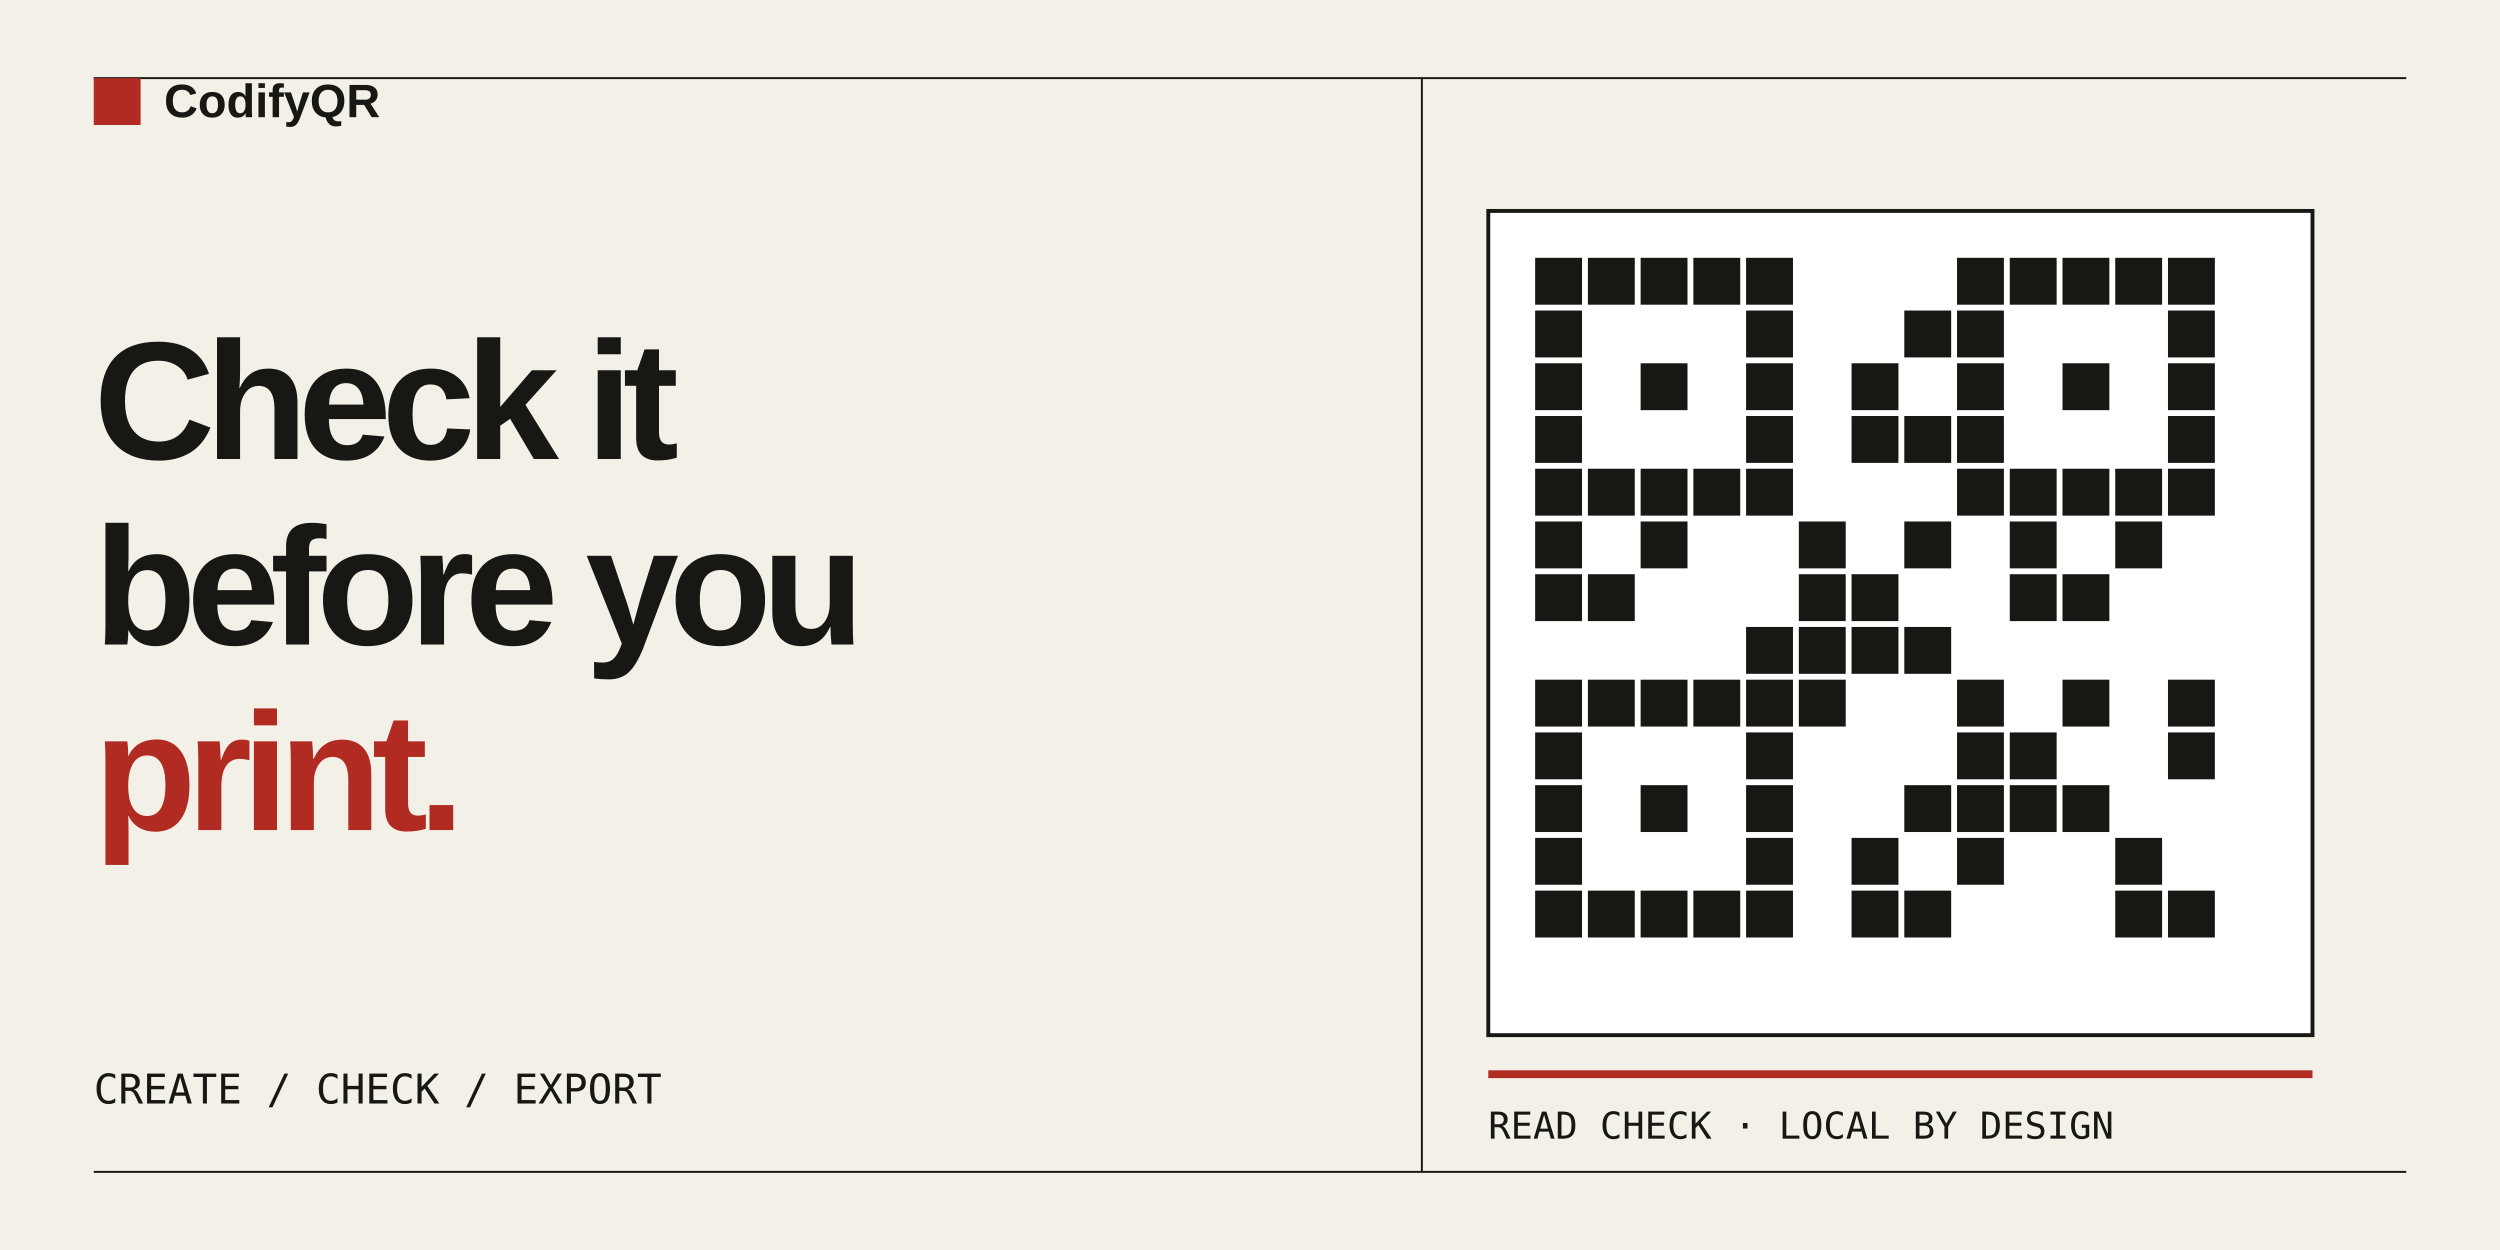
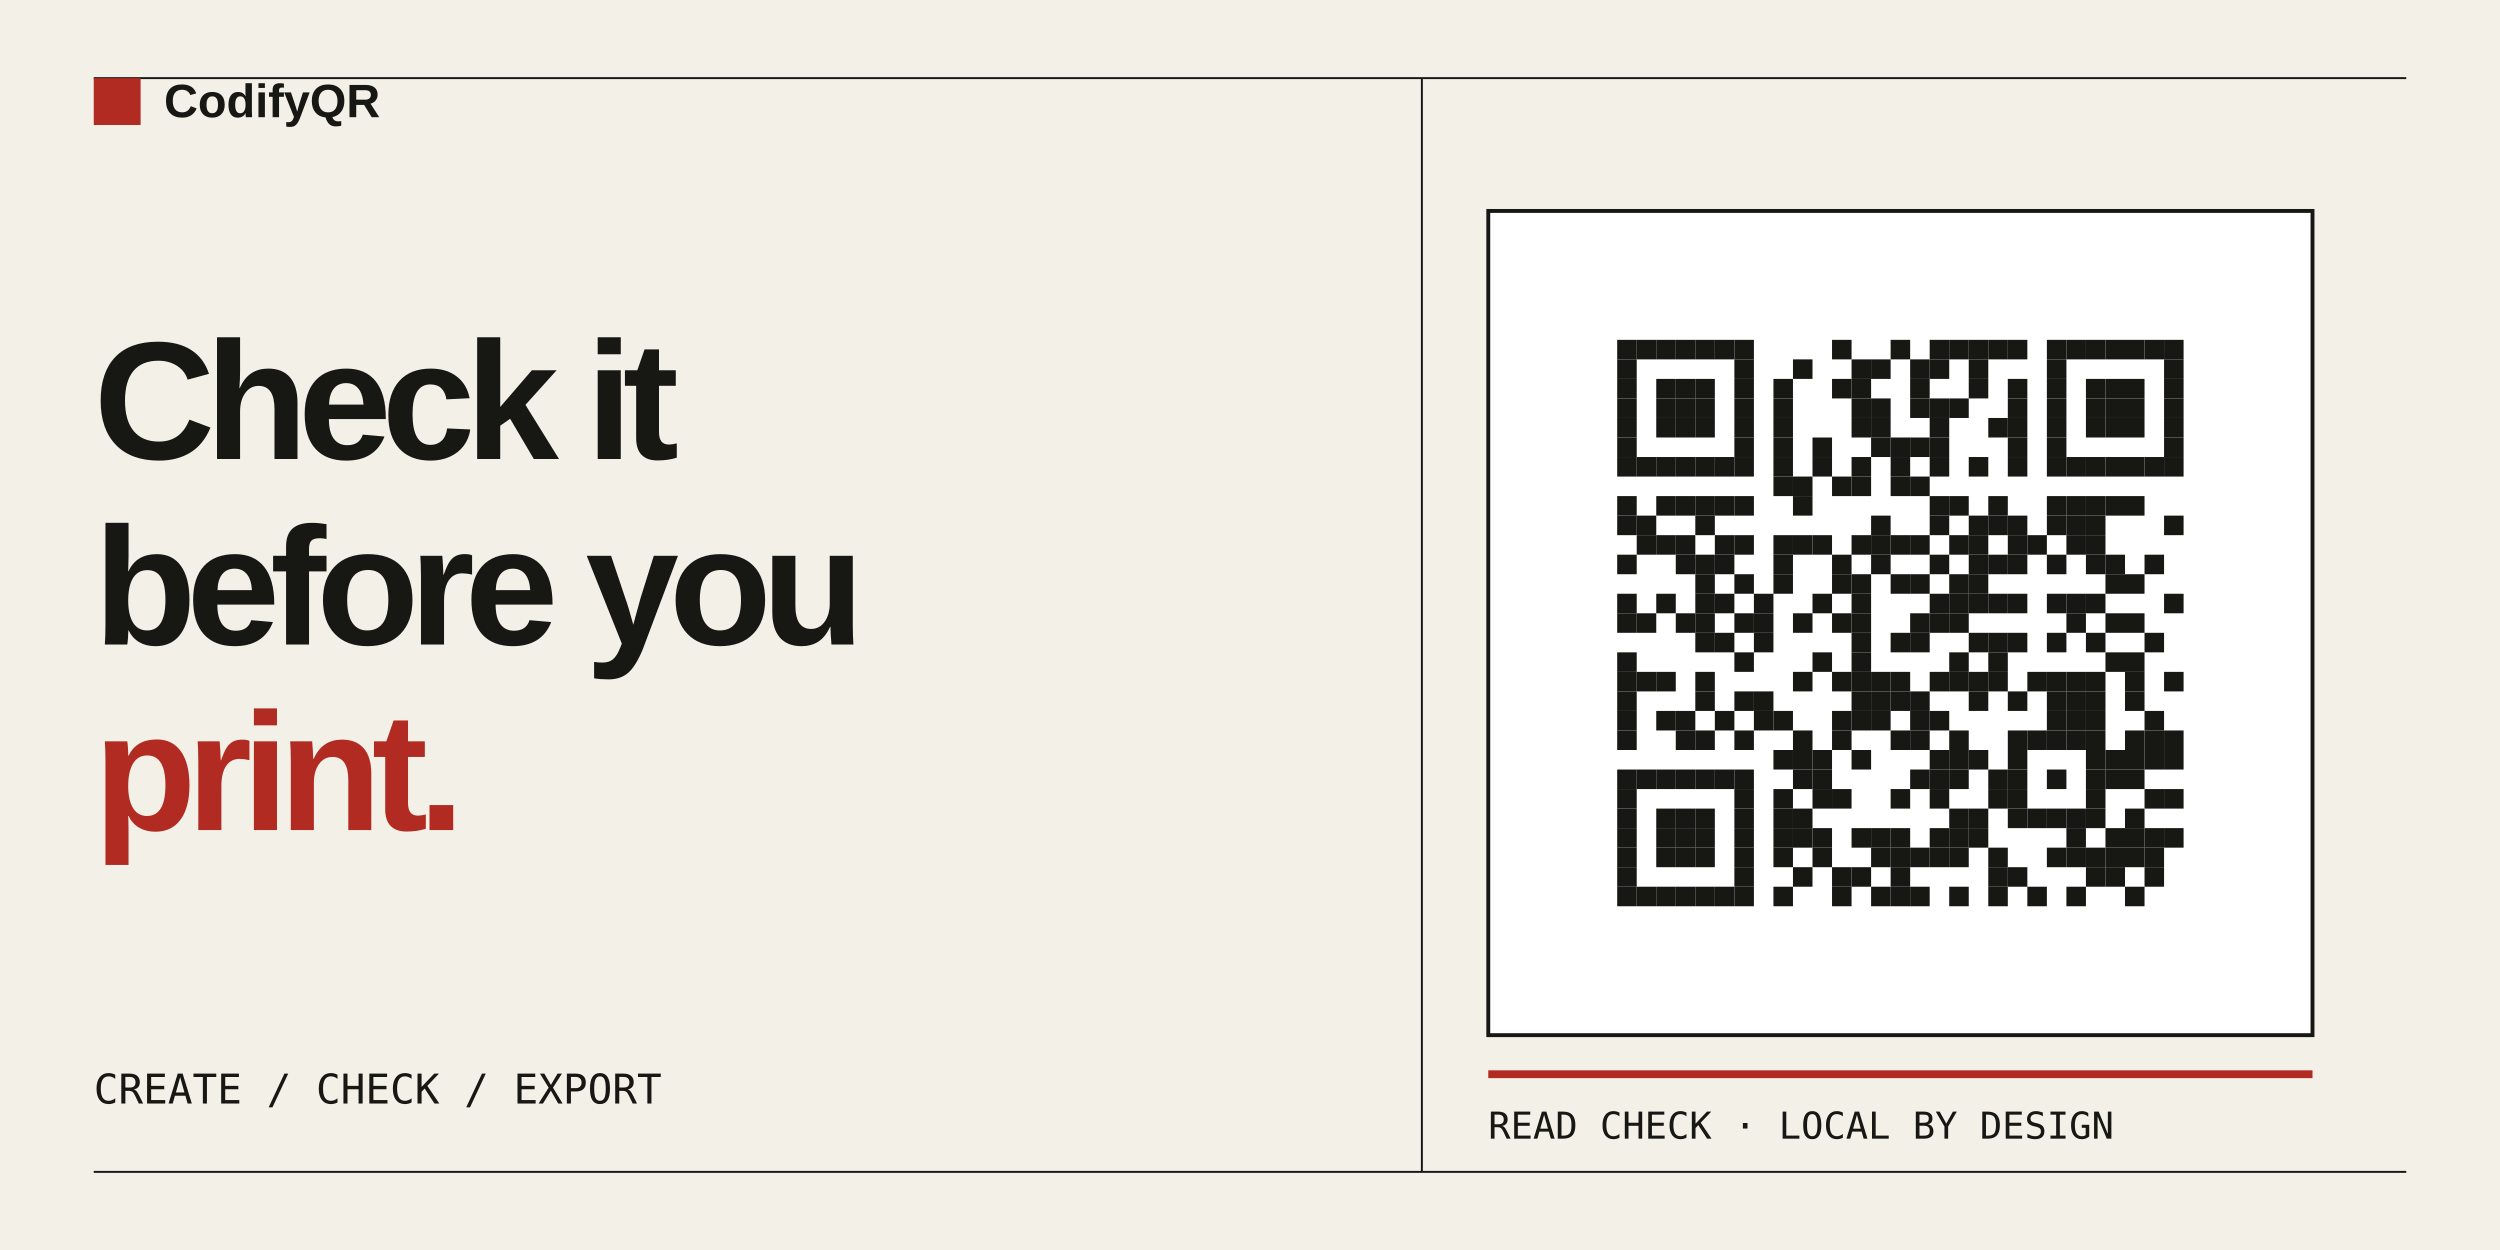
<svg xmlns="http://www.w3.org/2000/svg" width="1280" height="640" viewBox="0 0 1280 640" role="img" aria-labelledby="title">
  <rect width="1280" height="640" fill="#F3F0E7" />
  <path stroke="#171714" d="M48 40h1184M48 600h1184M728 40v560" />
  <rect x="48" y="40" width="24" height="24" fill="#B12B22" />
  <text x="84" y="60" fill="#171714" font-family="Arial,Helvetica,sans-serif" font-size="24" font-weight="800">CodifyQR</text>
  <text x="48" y="235" fill="#171714" font-family="Arial,Helvetica,sans-serif" font-size="86" font-weight="800" letter-spacing="-5">Check it</text>
  <text x="48" y="330" fill="#171714" font-family="Arial,Helvetica,sans-serif" font-size="86" font-weight="800" letter-spacing="-5">before you</text>
  <text x="48" y="425" fill="#B12B22" font-family="Arial,Helvetica,sans-serif" font-size="86" font-weight="800" letter-spacing="-5">print.</text>
  <text x="48" y="565" fill="#171714" font-family="monospace" font-size="21">CREATE  /  CHECK  /  EXPORT</text>
  <rect x="762" y="108" width="422" height="422" fill="white" stroke="#171714" stroke-width="2" />
  <g fill="#171714">
-     <rect x="786" y="132" width="24" height="24" />
-     <rect x="813" y="132" width="24" height="24" />
-     <rect x="840" y="132" width="24" height="24" />
-     <rect x="867" y="132" width="24" height="24" />
-     <rect x="894" y="132" width="24" height="24" />
-     <rect x="1002" y="132" width="24" height="24" />
-     <rect x="1029" y="132" width="24" height="24" />
-     <rect x="1056" y="132" width="24" height="24" />
-     <rect x="1083" y="132" width="24" height="24" />
-     <rect x="1110" y="132" width="24" height="24" />
-     <rect x="786" y="159" width="24" height="24" />
-     <rect x="894" y="159" width="24" height="24" />
-     <rect x="975" y="159" width="24" height="24" />
-     <rect x="1002" y="159" width="24" height="24" />
-     <rect x="1110" y="159" width="24" height="24" />
-     <rect x="786" y="186" width="24" height="24" />
-     <rect x="840" y="186" width="24" height="24" />
-     <rect x="894" y="186" width="24" height="24" />
-     <rect x="948" y="186" width="24" height="24" />
-     <rect x="1002" y="186" width="24" height="24" />
-     <rect x="1056" y="186" width="24" height="24" />
-     <rect x="1110" y="186" width="24" height="24" />
-     <rect x="786" y="213" width="24" height="24" />
-     <rect x="894" y="213" width="24" height="24" />
-     <rect x="948" y="213" width="24" height="24" />
-     <rect x="975" y="213" width="24" height="24" />
-     <rect x="1002" y="213" width="24" height="24" />
-     <rect x="1110" y="213" width="24" height="24" />
-     <rect x="786" y="240" width="24" height="24" />
-     <rect x="813" y="240" width="24" height="24" />
-     <rect x="840" y="240" width="24" height="24" />
-     <rect x="867" y="240" width="24" height="24" />
-     <rect x="894" y="240" width="24" height="24" />
-     <rect x="1002" y="240" width="24" height="24" />
-     <rect x="1029" y="240" width="24" height="24" />
-     <rect x="1056" y="240" width="24" height="24" />
-     <rect x="1083" y="240" width="24" height="24" />
-     <rect x="1110" y="240" width="24" height="24" />
-     <rect x="786" y="267" width="24" height="24" />
-     <rect x="840" y="267" width="24" height="24" />
-     <rect x="921" y="267" width="24" height="24" />
-     <rect x="975" y="267" width="24" height="24" />
-     <rect x="1029" y="267" width="24" height="24" />
-     <rect x="1083" y="267" width="24" height="24" />
-     <rect x="786" y="294" width="24" height="24" />
-     <rect x="813" y="294" width="24" height="24" />
-     <rect x="921" y="294" width="24" height="24" />
-     <rect x="948" y="294" width="24" height="24" />
-     <rect x="1029" y="294" width="24" height="24" />
-     <rect x="1056" y="294" width="24" height="24" />
-     <rect x="894" y="321" width="24" height="24" />
-     <rect x="921" y="321" width="24" height="24" />
-     <rect x="948" y="321" width="24" height="24" />
-     <rect x="975" y="321" width="24" height="24" />
-     <rect x="786" y="348" width="24" height="24" />
-     <rect x="813" y="348" width="24" height="24" />
-     <rect x="840" y="348" width="24" height="24" />
-     <rect x="867" y="348" width="24" height="24" />
-     <rect x="894" y="348" width="24" height="24" />
-     <rect x="921" y="348" width="24" height="24" />
-     <rect x="1002" y="348" width="24" height="24" />
-     <rect x="1056" y="348" width="24" height="24" />
-     <rect x="1110" y="348" width="24" height="24" />
-     <rect x="786" y="375" width="24" height="24" />
-     <rect x="894" y="375" width="24" height="24" />
-     <rect x="1002" y="375" width="24" height="24" />
-     <rect x="1029" y="375" width="24" height="24" />
-     <rect x="1110" y="375" width="24" height="24" />
-     <rect x="786" y="402" width="24" height="24" />
-     <rect x="840" y="402" width="24" height="24" />
-     <rect x="894" y="402" width="24" height="24" />
-     <rect x="975" y="402" width="24" height="24" />
-     <rect x="1002" y="402" width="24" height="24" />
-     <rect x="1029" y="402" width="24" height="24" />
-     <rect x="1056" y="402" width="24" height="24" />
-     <rect x="786" y="429" width="24" height="24" />
-     <rect x="894" y="429" width="24" height="24" />
-     <rect x="948" y="429" width="24" height="24" />
-     <rect x="1002" y="429" width="24" height="24" />
-     <rect x="1083" y="429" width="24" height="24" />
-     <rect x="786" y="456" width="24" height="24" />
-     <rect x="813" y="456" width="24" height="24" />
-     <rect x="840" y="456" width="24" height="24" />
-     <rect x="867" y="456" width="24" height="24" />
-     <rect x="894" y="456" width="24" height="24" />
-     <rect x="948" y="456" width="24" height="24" />
-     <rect x="975" y="456" width="24" height="24" />
-     <rect x="1083" y="456" width="24" height="24" />
-     <rect x="1110" y="456" width="24" height="24" />
+     <rect x="828" y="174" width="10" height="10" />
+     <rect x="838" y="174" width="10" height="10" />
+     <rect x="848" y="174" width="10" height="10" />
+     <rect x="858" y="174" width="10" height="10" />
+     <rect x="868" y="174" width="10" height="10" />
+     <rect x="878" y="174" width="10" height="10" />
+     <rect x="888" y="174" width="10" height="10" />
+     <rect x="938" y="174" width="10" height="10" />
+     <rect x="968" y="174" width="10" height="10" />
+     <rect x="988" y="174" width="10" height="10" />
+     <rect x="998" y="174" width="10" height="10" />
+     <rect x="1008" y="174" width="10" height="10" />
+     <rect x="1018" y="174" width="10" height="10" />
+     <rect x="1028" y="174" width="10" height="10" />
+     <rect x="1048" y="174" width="10" height="10" />
+     <rect x="1058" y="174" width="10" height="10" />
+     <rect x="1068" y="174" width="10" height="10" />
+     <rect x="1078" y="174" width="10" height="10" />
+     <rect x="1088" y="174" width="10" height="10" />
+     <rect x="1098" y="174" width="10" height="10" />
+     <rect x="1108" y="174" width="10" height="10" />
+     <rect x="828" y="184" width="10" height="10" />
+     <rect x="888" y="184" width="10" height="10" />
+     <rect x="918" y="184" width="10" height="10" />
+     <rect x="948" y="184" width="10" height="10" />
+     <rect x="958" y="184" width="10" height="10" />
+     <rect x="978" y="184" width="10" height="10" />
+     <rect x="988" y="184" width="10" height="10" />
+     <rect x="1008" y="184" width="10" height="10" />
+     <rect x="1048" y="184" width="10" height="10" />
+     <rect x="1108" y="184" width="10" height="10" />
+     <rect x="828" y="194" width="10" height="10" />
+     <rect x="848" y="194" width="10" height="10" />
+     <rect x="858" y="194" width="10" height="10" />
+     <rect x="868" y="194" width="10" height="10" />
+     <rect x="888" y="194" width="10" height="10" />
+     <rect x="908" y="194" width="10" height="10" />
+     <rect x="938" y="194" width="10" height="10" />
+     <rect x="948" y="194" width="10" height="10" />
+     <rect x="978" y="194" width="10" height="10" />
+     <rect x="1008" y="194" width="10" height="10" />
+     <rect x="1028" y="194" width="10" height="10" />
+     <rect x="1048" y="194" width="10" height="10" />
+     <rect x="1068" y="194" width="10" height="10" />
+     <rect x="1078" y="194" width="10" height="10" />
+     <rect x="1088" y="194" width="10" height="10" />
+     <rect x="1108" y="194" width="10" height="10" />
+     <rect x="828" y="204" width="10" height="10" />
+     <rect x="848" y="204" width="10" height="10" />
+     <rect x="858" y="204" width="10" height="10" />
+     <rect x="868" y="204" width="10" height="10" />
+     <rect x="888" y="204" width="10" height="10" />
+     <rect x="908" y="204" width="10" height="10" />
+     <rect x="948" y="204" width="10" height="10" />
+     <rect x="958" y="204" width="10" height="10" />
+     <rect x="978" y="204" width="10" height="10" />
+     <rect x="988" y="204" width="10" height="10" />
+     <rect x="998" y="204" width="10" height="10" />
+     <rect x="1028" y="204" width="10" height="10" />
+     <rect x="1048" y="204" width="10" height="10" />
+     <rect x="1068" y="204" width="10" height="10" />
+     <rect x="1078" y="204" width="10" height="10" />
+     <rect x="1088" y="204" width="10" height="10" />
+     <rect x="1108" y="204" width="10" height="10" />
+     <rect x="828" y="214" width="10" height="10" />
+     <rect x="848" y="214" width="10" height="10" />
+     <rect x="858" y="214" width="10" height="10" />
+     <rect x="868" y="214" width="10" height="10" />
+     <rect x="888" y="214" width="10" height="10" />
+     <rect x="908" y="214" width="10" height="10" />
+     <rect x="948" y="214" width="10" height="10" />
+     <rect x="958" y="214" width="10" height="10" />
+     <rect x="988" y="214" width="10" height="10" />
+     <rect x="1018" y="214" width="10" height="10" />
+     <rect x="1028" y="214" width="10" height="10" />
+     <rect x="1048" y="214" width="10" height="10" />
+     <rect x="1068" y="214" width="10" height="10" />
+     <rect x="1078" y="214" width="10" height="10" />
+     <rect x="1088" y="214" width="10" height="10" />
+     <rect x="1108" y="214" width="10" height="10" />
+     <rect x="828" y="224" width="10" height="10" />
+     <rect x="888" y="224" width="10" height="10" />
+     <rect x="908" y="224" width="10" height="10" />
+     <rect x="928" y="224" width="10" height="10" />
+     <rect x="958" y="224" width="10" height="10" />
+     <rect x="968" y="224" width="10" height="10" />
+     <rect x="978" y="224" width="10" height="10" />
+     <rect x="988" y="224" width="10" height="10" />
+     <rect x="1028" y="224" width="10" height="10" />
+     <rect x="1048" y="224" width="10" height="10" />
+     <rect x="1108" y="224" width="10" height="10" />
+     <rect x="828" y="234" width="10" height="10" />
+     <rect x="838" y="234" width="10" height="10" />
+     <rect x="848" y="234" width="10" height="10" />
+     <rect x="858" y="234" width="10" height="10" />
+     <rect x="868" y="234" width="10" height="10" />
+     <rect x="878" y="234" width="10" height="10" />
+     <rect x="888" y="234" width="10" height="10" />
+     <rect x="908" y="234" width="10" height="10" />
+     <rect x="928" y="234" width="10" height="10" />
+     <rect x="948" y="234" width="10" height="10" />
+     <rect x="968" y="234" width="10" height="10" />
+     <rect x="988" y="234" width="10" height="10" />
+     <rect x="1008" y="234" width="10" height="10" />
+     <rect x="1028" y="234" width="10" height="10" />
+     <rect x="1048" y="234" width="10" height="10" />
+     <rect x="1058" y="234" width="10" height="10" />
+     <rect x="1068" y="234" width="10" height="10" />
+     <rect x="1078" y="234" width="10" height="10" />
+     <rect x="1088" y="234" width="10" height="10" />
+     <rect x="1098" y="234" width="10" height="10" />
+     <rect x="1108" y="234" width="10" height="10" />
+     <rect x="908" y="244" width="10" height="10" />
+     <rect x="918" y="244" width="10" height="10" />
+     <rect x="938" y="244" width="10" height="10" />
+     <rect x="948" y="244" width="10" height="10" />
+     <rect x="968" y="244" width="10" height="10" />
+     <rect x="978" y="244" width="10" height="10" />
+     <rect x="828" y="254" width="10" height="10" />
+     <rect x="848" y="254" width="10" height="10" />
+     <rect x="858" y="254" width="10" height="10" />
+     <rect x="868" y="254" width="10" height="10" />
+     <rect x="878" y="254" width="10" height="10" />
+     <rect x="888" y="254" width="10" height="10" />
+     <rect x="918" y="254" width="10" height="10" />
+     <rect x="988" y="254" width="10" height="10" />
+     <rect x="998" y="254" width="10" height="10" />
+     <rect x="1018" y="254" width="10" height="10" />
+     <rect x="1048" y="254" width="10" height="10" />
+     <rect x="1058" y="254" width="10" height="10" />
+     <rect x="1068" y="254" width="10" height="10" />
+     <rect x="1078" y="254" width="10" height="10" />
+     <rect x="1088" y="254" width="10" height="10" />
+     <rect x="828" y="264" width="10" height="10" />
+     <rect x="838" y="264" width="10" height="10" />
+     <rect x="868" y="264" width="10" height="10" />
+     <rect x="958" y="264" width="10" height="10" />
+     <rect x="988" y="264" width="10" height="10" />
+     <rect x="1008" y="264" width="10" height="10" />
+     <rect x="1018" y="264" width="10" height="10" />
+     <rect x="1028" y="264" width="10" height="10" />
+     <rect x="1048" y="264" width="10" height="10" />
+     <rect x="1058" y="264" width="10" height="10" />
+     <rect x="1068" y="264" width="10" height="10" />
+     <rect x="1108" y="264" width="10" height="10" />
+     <rect x="838" y="274" width="10" height="10" />
+     <rect x="848" y="274" width="10" height="10" />
+     <rect x="858" y="274" width="10" height="10" />
+     <rect x="878" y="274" width="10" height="10" />
+     <rect x="888" y="274" width="10" height="10" />
+     <rect x="908" y="274" width="10" height="10" />
+     <rect x="918" y="274" width="10" height="10" />
+     <rect x="928" y="274" width="10" height="10" />
+     <rect x="948" y="274" width="10" height="10" />
+     <rect x="958" y="274" width="10" height="10" />
+     <rect x="968" y="274" width="10" height="10" />
+     <rect x="978" y="274" width="10" height="10" />
+     <rect x="998" y="274" width="10" height="10" />
+     <rect x="1008" y="274" width="10" height="10" />
+     <rect x="1028" y="274" width="10" height="10" />
+     <rect x="1038" y="274" width="10" height="10" />
+     <rect x="1058" y="274" width="10" height="10" />
+     <rect x="1068" y="274" width="10" height="10" />
+     <rect x="828" y="284" width="10" height="10" />
+     <rect x="858" y="284" width="10" height="10" />
+     <rect x="868" y="284" width="10" height="10" />
+     <rect x="878" y="284" width="10" height="10" />
+     <rect x="908" y="284" width="10" height="10" />
+     <rect x="938" y="284" width="10" height="10" />
+     <rect x="958" y="284" width="10" height="10" />
+     <rect x="988" y="284" width="10" height="10" />
+     <rect x="1008" y="284" width="10" height="10" />
+     <rect x="1018" y="284" width="10" height="10" />
+     <rect x="1028" y="284" width="10" height="10" />
+     <rect x="1048" y="284" width="10" height="10" />
+     <rect x="1068" y="284" width="10" height="10" />
+     <rect x="1078" y="284" width="10" height="10" />
+     <rect x="1098" y="284" width="10" height="10" />
+     <rect x="868" y="294" width="10" height="10" />
+     <rect x="888" y="294" width="10" height="10" />
+     <rect x="908" y="294" width="10" height="10" />
+     <rect x="938" y="294" width="10" height="10" />
+     <rect x="948" y="294" width="10" height="10" />
+     <rect x="968" y="294" width="10" height="10" />
+     <rect x="978" y="294" width="10" height="10" />
+     <rect x="998" y="294" width="10" height="10" />
+     <rect x="1008" y="294" width="10" height="10" />
+     <rect x="1078" y="294" width="10" height="10" />
+     <rect x="1088" y="294" width="10" height="10" />
+     <rect x="828" y="304" width="10" height="10" />
+     <rect x="848" y="304" width="10" height="10" />
+     <rect x="868" y="304" width="10" height="10" />
+     <rect x="878" y="304" width="10" height="10" />
+     <rect x="898" y="304" width="10" height="10" />
+     <rect x="928" y="304" width="10" height="10" />
+     <rect x="948" y="304" width="10" height="10" />
+     <rect x="988" y="304" width="10" height="10" />
+     <rect x="998" y="304" width="10" height="10" />
+     <rect x="1008" y="304" width="10" height="10" />
+     <rect x="1018" y="304" width="10" height="10" />
+     <rect x="1028" y="304" width="10" height="10" />
+     <rect x="1048" y="304" width="10" height="10" />
+     <rect x="1058" y="304" width="10" height="10" />
+     <rect x="1068" y="304" width="10" height="10" />
+     <rect x="1108" y="304" width="10" height="10" />
+     <rect x="828" y="314" width="10" height="10" />
+     <rect x="838" y="314" width="10" height="10" />
+     <rect x="858" y="314" width="10" height="10" />
+     <rect x="868" y="314" width="10" height="10" />
+     <rect x="888" y="314" width="10" height="10" />
+     <rect x="898" y="314" width="10" height="10" />
+     <rect x="918" y="314" width="10" height="10" />
+     <rect x="938" y="314" width="10" height="10" />
+     <rect x="948" y="314" width="10" height="10" />
+     <rect x="978" y="314" width="10" height="10" />
+     <rect x="988" y="314" width="10" height="10" />
+     <rect x="998" y="314" width="10" height="10" />
+     <rect x="1058" y="314" width="10" height="10" />
+     <rect x="1078" y="314" width="10" height="10" />
+     <rect x="1088" y="314" width="10" height="10" />
+     <rect x="868" y="324" width="10" height="10" />
+     <rect x="878" y="324" width="10" height="10" />
+     <rect x="898" y="324" width="10" height="10" />
+     <rect x="948" y="324" width="10" height="10" />
+     <rect x="968" y="324" width="10" height="10" />
+     <rect x="978" y="324" width="10" height="10" />
+     <rect x="1008" y="324" width="10" height="10" />
+     <rect x="1018" y="324" width="10" height="10" />
+     <rect x="1028" y="324" width="10" height="10" />
+     <rect x="1048" y="324" width="10" height="10" />
+     <rect x="1068" y="324" width="10" height="10" />
+     <rect x="1098" y="324" width="10" height="10" />
+     <rect x="828" y="334" width="10" height="10" />
+     <rect x="888" y="334" width="10" height="10" />
+     <rect x="928" y="334" width="10" height="10" />
+     <rect x="948" y="334" width="10" height="10" />
+     <rect x="998" y="334" width="10" height="10" />
+     <rect x="1018" y="334" width="10" height="10" />
+     <rect x="1078" y="334" width="10" height="10" />
+     <rect x="1088" y="334" width="10" height="10" />
+     <rect x="828" y="344" width="10" height="10" />
+     <rect x="838" y="344" width="10" height="10" />
+     <rect x="848" y="344" width="10" height="10" />
+     <rect x="868" y="344" width="10" height="10" />
+     <rect x="918" y="344" width="10" height="10" />
+     <rect x="938" y="344" width="10" height="10" />
+     <rect x="948" y="344" width="10" height="10" />
+     <rect x="958" y="344" width="10" height="10" />
+     <rect x="968" y="344" width="10" height="10" />
+     <rect x="988" y="344" width="10" height="10" />
+     <rect x="998" y="344" width="10" height="10" />
+     <rect x="1008" y="344" width="10" height="10" />
+     <rect x="1018" y="344" width="10" height="10" />
+     <rect x="1038" y="344" width="10" height="10" />
+     <rect x="1048" y="344" width="10" height="10" />
+     <rect x="1058" y="344" width="10" height="10" />
+     <rect x="1068" y="344" width="10" height="10" />
+     <rect x="1088" y="344" width="10" height="10" />
+     <rect x="1108" y="344" width="10" height="10" />
+     <rect x="828" y="354" width="10" height="10" />
+     <rect x="868" y="354" width="10" height="10" />
+     <rect x="888" y="354" width="10" height="10" />
+     <rect x="898" y="354" width="10" height="10" />
+     <rect x="948" y="354" width="10" height="10" />
+     <rect x="958" y="354" width="10" height="10" />
+     <rect x="968" y="354" width="10" height="10" />
+     <rect x="978" y="354" width="10" height="10" />
+     <rect x="1008" y="354" width="10" height="10" />
+     <rect x="1028" y="354" width="10" height="10" />
+     <rect x="1048" y="354" width="10" height="10" />
+     <rect x="1058" y="354" width="10" height="10" />
+     <rect x="1068" y="354" width="10" height="10" />
+     <rect x="1088" y="354" width="10" height="10" />
+     <rect x="828" y="364" width="10" height="10" />
+     <rect x="848" y="364" width="10" height="10" />
+     <rect x="858" y="364" width="10" height="10" />
+     <rect x="878" y="364" width="10" height="10" />
+     <rect x="898" y="364" width="10" height="10" />
+     <rect x="908" y="364" width="10" height="10" />
+     <rect x="938" y="364" width="10" height="10" />
+     <rect x="948" y="364" width="10" height="10" />
+     <rect x="958" y="364" width="10" height="10" />
+     <rect x="978" y="364" width="10" height="10" />
+     <rect x="988" y="364" width="10" height="10" />
+     <rect x="1048" y="364" width="10" height="10" />
+     <rect x="1058" y="364" width="10" height="10" />
+     <rect x="1068" y="364" width="10" height="10" />
+     <rect x="1098" y="364" width="10" height="10" />
+     <rect x="828" y="374" width="10" height="10" />
+     <rect x="858" y="374" width="10" height="10" />
+     <rect x="868" y="374" width="10" height="10" />
+     <rect x="888" y="374" width="10" height="10" />
+     <rect x="918" y="374" width="10" height="10" />
+     <rect x="938" y="374" width="10" height="10" />
+     <rect x="968" y="374" width="10" height="10" />
+     <rect x="978" y="374" width="10" height="10" />
+     <rect x="998" y="374" width="10" height="10" />
+     <rect x="1028" y="374" width="10" height="10" />
+     <rect x="1038" y="374" width="10" height="10" />
+     <rect x="1048" y="374" width="10" height="10" />
+     <rect x="1058" y="374" width="10" height="10" />
+     <rect x="1068" y="374" width="10" height="10" />
+     <rect x="1088" y="374" width="10" height="10" />
+     <rect x="1098" y="374" width="10" height="10" />
+     <rect x="1108" y="374" width="10" height="10" />
+     <rect x="908" y="384" width="10" height="10" />
+     <rect x="918" y="384" width="10" height="10" />
+     <rect x="928" y="384" width="10" height="10" />
+     <rect x="948" y="384" width="10" height="10" />
+     <rect x="988" y="384" width="10" height="10" />
+     <rect x="998" y="384" width="10" height="10" />
+     <rect x="1008" y="384" width="10" height="10" />
+     <rect x="1028" y="384" width="10" height="10" />
+     <rect x="1068" y="384" width="10" height="10" />
+     <rect x="1078" y="384" width="10" height="10" />
+     <rect x="1088" y="384" width="10" height="10" />
+     <rect x="1098" y="384" width="10" height="10" />
+     <rect x="1108" y="384" width="10" height="10" />
+     <rect x="828" y="394" width="10" height="10" />
+     <rect x="838" y="394" width="10" height="10" />
+     <rect x="848" y="394" width="10" height="10" />
+     <rect x="858" y="394" width="10" height="10" />
+     <rect x="868" y="394" width="10" height="10" />
+     <rect x="878" y="394" width="10" height="10" />
+     <rect x="888" y="394" width="10" height="10" />
+     <rect x="918" y="394" width="10" height="10" />
+     <rect x="928" y="394" width="10" height="10" />
+     <rect x="978" y="394" width="10" height="10" />
+     <rect x="988" y="394" width="10" height="10" />
+     <rect x="998" y="394" width="10" height="10" />
+     <rect x="1018" y="394" width="10" height="10" />
+     <rect x="1028" y="394" width="10" height="10" />
+     <rect x="1048" y="394" width="10" height="10" />
+     <rect x="1068" y="394" width="10" height="10" />
+     <rect x="1078" y="394" width="10" height="10" />
+     <rect x="1088" y="394" width="10" height="10" />
+     <rect x="828" y="404" width="10" height="10" />
+     <rect x="888" y="404" width="10" height="10" />
+     <rect x="908" y="404" width="10" height="10" />
+     <rect x="928" y="404" width="10" height="10" />
+     <rect x="938" y="404" width="10" height="10" />
+     <rect x="968" y="404" width="10" height="10" />
+     <rect x="988" y="404" width="10" height="10" />
+     <rect x="1018" y="404" width="10" height="10" />
+     <rect x="1028" y="404" width="10" height="10" />
+     <rect x="1068" y="404" width="10" height="10" />
+     <rect x="1098" y="404" width="10" height="10" />
+     <rect x="1108" y="404" width="10" height="10" />
+     <rect x="828" y="414" width="10" height="10" />
+     <rect x="848" y="414" width="10" height="10" />
+     <rect x="858" y="414" width="10" height="10" />
+     <rect x="868" y="414" width="10" height="10" />
+     <rect x="888" y="414" width="10" height="10" />
+     <rect x="908" y="414" width="10" height="10" />
+     <rect x="918" y="414" width="10" height="10" />
+     <rect x="998" y="414" width="10" height="10" />
+     <rect x="1008" y="414" width="10" height="10" />
+     <rect x="1028" y="414" width="10" height="10" />
+     <rect x="1038" y="414" width="10" height="10" />
+     <rect x="1048" y="414" width="10" height="10" />
+     <rect x="1058" y="414" width="10" height="10" />
+     <rect x="1068" y="414" width="10" height="10" />
+     <rect x="1088" y="414" width="10" height="10" />
+     <rect x="828" y="424" width="10" height="10" />
+     <rect x="848" y="424" width="10" height="10" />
+     <rect x="858" y="424" width="10" height="10" />
+     <rect x="868" y="424" width="10" height="10" />
+     <rect x="888" y="424" width="10" height="10" />
+     <rect x="908" y="424" width="10" height="10" />
+     <rect x="918" y="424" width="10" height="10" />
+     <rect x="928" y="424" width="10" height="10" />
+     <rect x="948" y="424" width="10" height="10" />
+     <rect x="958" y="424" width="10" height="10" />
+     <rect x="968" y="424" width="10" height="10" />
+     <rect x="988" y="424" width="10" height="10" />
+     <rect x="998" y="424" width="10" height="10" />
+     <rect x="1008" y="424" width="10" height="10" />
+     <rect x="1058" y="424" width="10" height="10" />
+     <rect x="1078" y="424" width="10" height="10" />
+     <rect x="1088" y="424" width="10" height="10" />
+     <rect x="1098" y="424" width="10" height="10" />
+     <rect x="1108" y="424" width="10" height="10" />
+     <rect x="828" y="434" width="10" height="10" />
+     <rect x="848" y="434" width="10" height="10" />
+     <rect x="858" y="434" width="10" height="10" />
+     <rect x="868" y="434" width="10" height="10" />
+     <rect x="888" y="434" width="10" height="10" />
+     <rect x="908" y="434" width="10" height="10" />
+     <rect x="928" y="434" width="10" height="10" />
+     <rect x="958" y="434" width="10" height="10" />
+     <rect x="968" y="434" width="10" height="10" />
+     <rect x="978" y="434" width="10" height="10" />
+     <rect x="988" y="434" width="10" height="10" />
+     <rect x="998" y="434" width="10" height="10" />
+     <rect x="1018" y="434" width="10" height="10" />
+     <rect x="1048" y="434" width="10" height="10" />
+     <rect x="1058" y="434" width="10" height="10" />
+     <rect x="1068" y="434" width="10" height="10" />
+     <rect x="1078" y="434" width="10" height="10" />
+     <rect x="1088" y="434" width="10" height="10" />
+     <rect x="1098" y="434" width="10" height="10" />
+     <rect x="828" y="444" width="10" height="10" />
+     <rect x="888" y="444" width="10" height="10" />
+     <rect x="918" y="444" width="10" height="10" />
+     <rect x="938" y="444" width="10" height="10" />
+     <rect x="948" y="444" width="10" height="10" />
+     <rect x="968" y="444" width="10" height="10" />
+     <rect x="1018" y="444" width="10" height="10" />
+     <rect x="1028" y="444" width="10" height="10" />
+     <rect x="1068" y="444" width="10" height="10" />
+     <rect x="1078" y="444" width="10" height="10" />
+     <rect x="1098" y="444" width="10" height="10" />
+     <rect x="828" y="454" width="10" height="10" />
+     <rect x="838" y="454" width="10" height="10" />
+     <rect x="848" y="454" width="10" height="10" />
+     <rect x="858" y="454" width="10" height="10" />
+     <rect x="868" y="454" width="10" height="10" />
+     <rect x="878" y="454" width="10" height="10" />
+     <rect x="888" y="454" width="10" height="10" />
+     <rect x="908" y="454" width="10" height="10" />
+     <rect x="938" y="454" width="10" height="10" />
+     <rect x="958" y="454" width="10" height="10" />
+     <rect x="968" y="454" width="10" height="10" />
+     <rect x="978" y="454" width="10" height="10" />
+     <rect x="998" y="454" width="10" height="10" />
+     <rect x="1018" y="454" width="10" height="10" />
+     <rect x="1038" y="454" width="10" height="10" />
+     <rect x="1058" y="454" width="10" height="10" />
+     <rect x="1088" y="454" width="10" height="10" />
  </g>
  <path stroke="#B12B22" stroke-width="4" d="M762 550h422" />
  <text x="762" y="583" fill="#171714" font-family="monospace" font-size="19">READ CHECK  ·  LOCAL BY DESIGN</text>
</svg>
